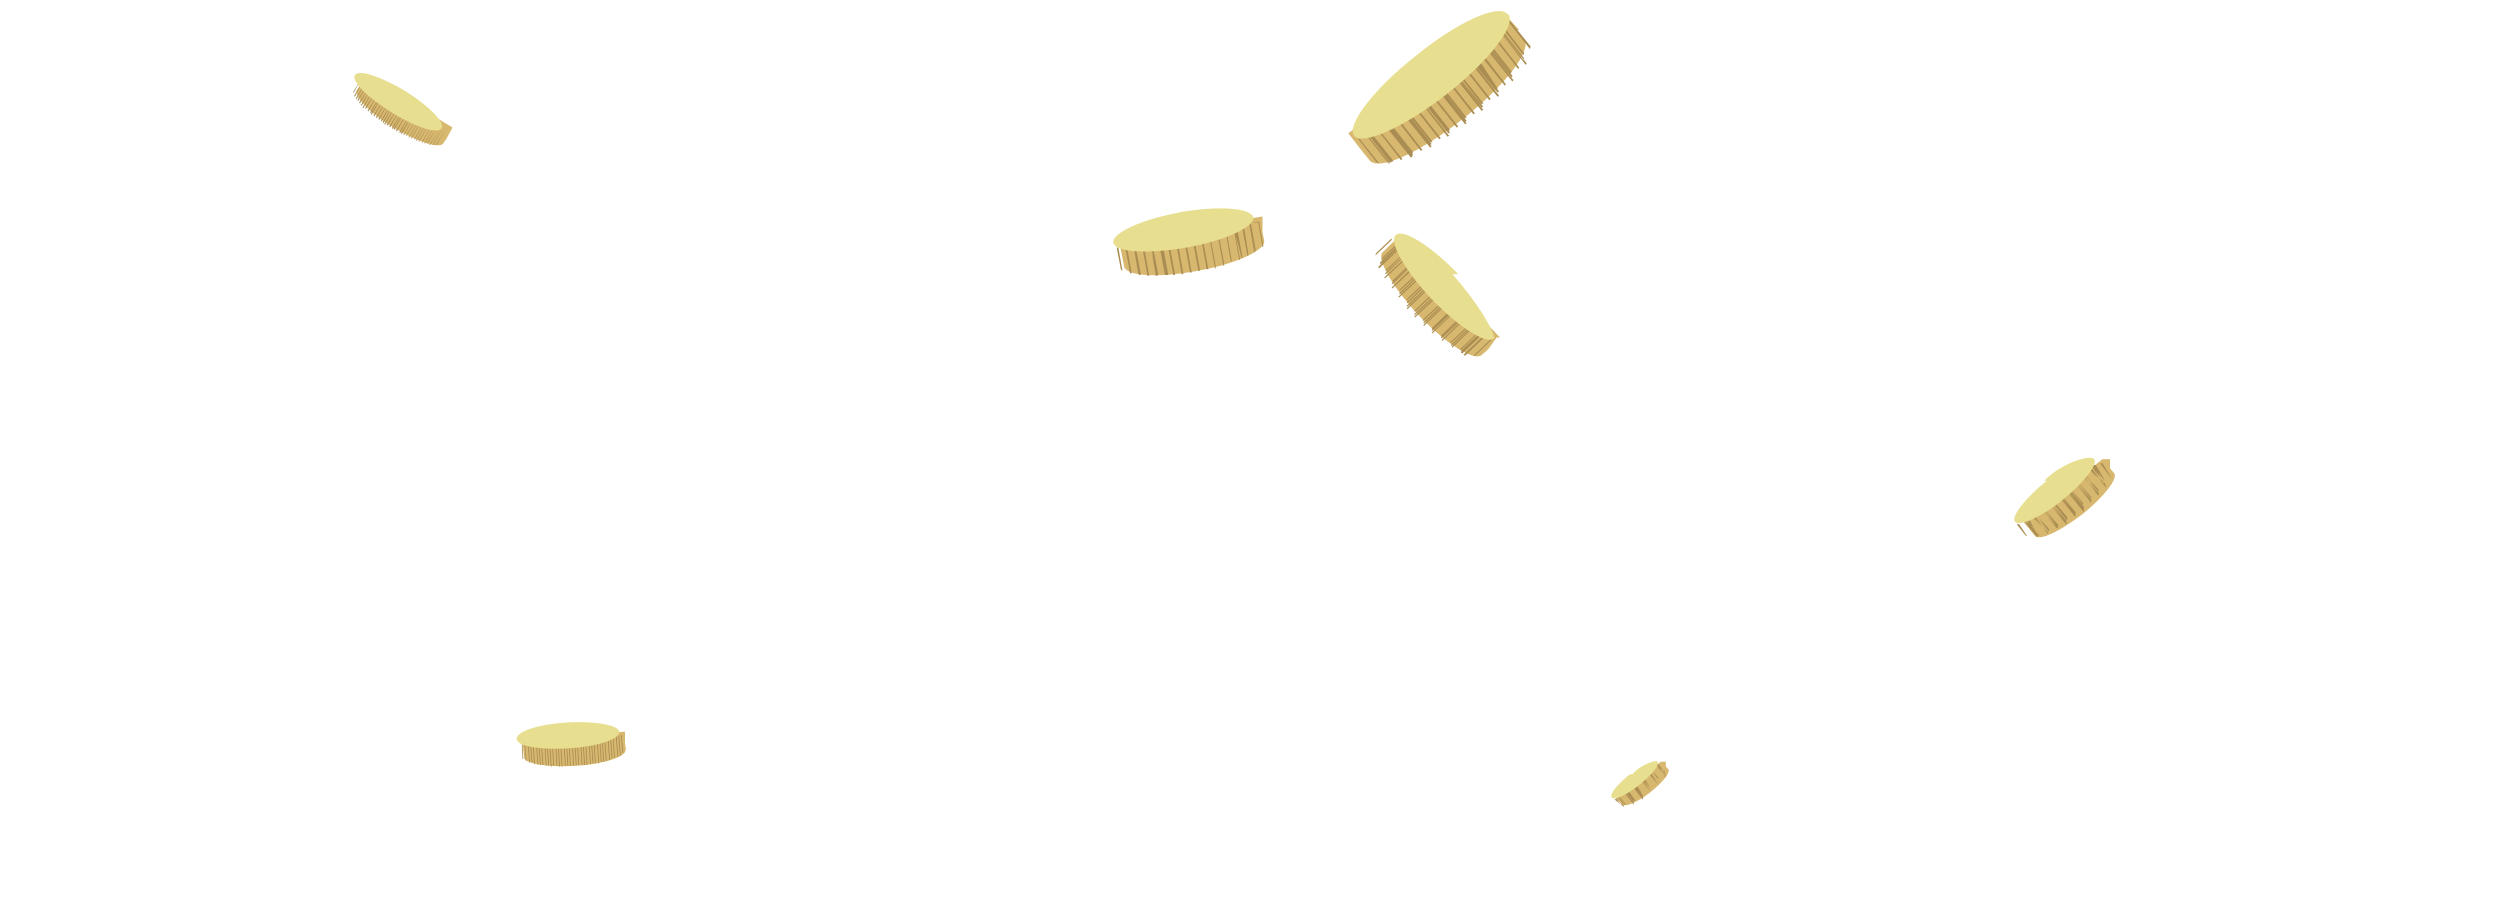
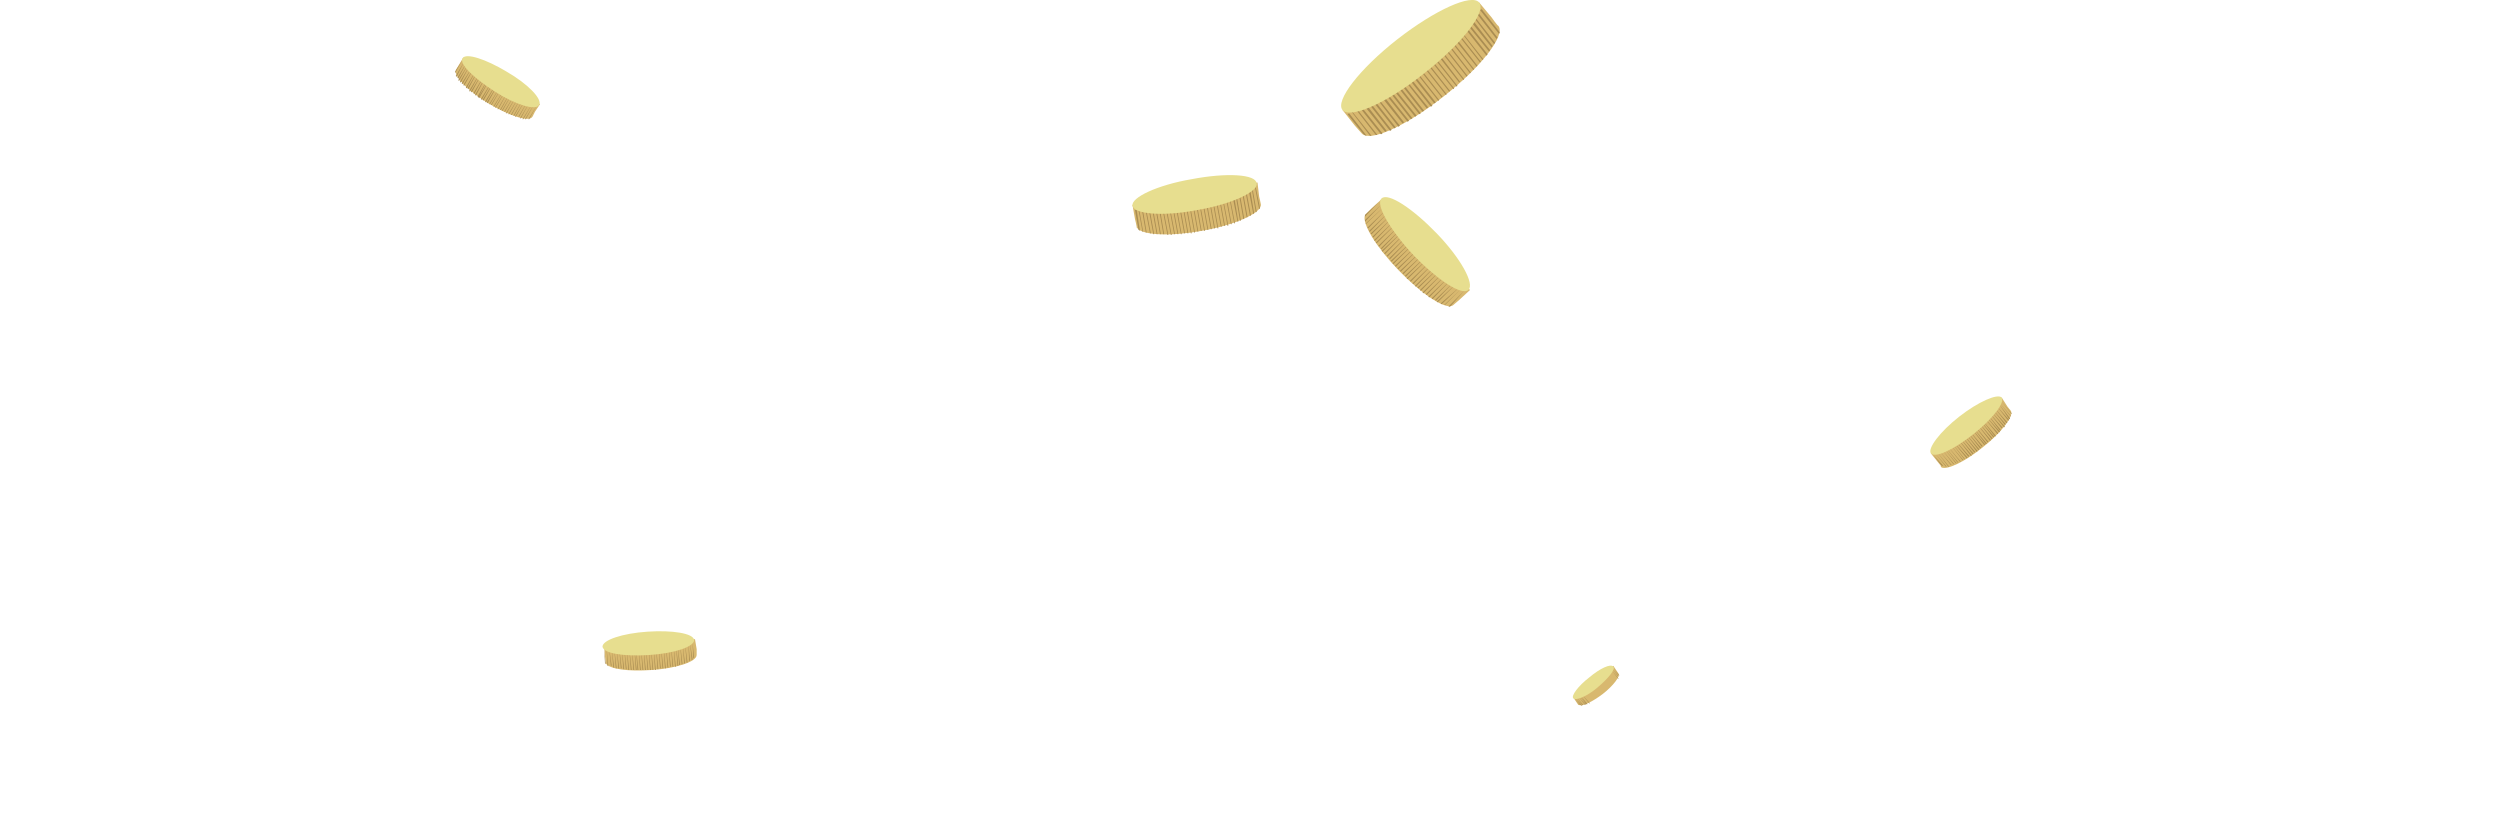
- <svg xmlns="http://www.w3.org/2000/svg" id="Euromillions" xml:space="preserve" viewBox="0 0 300 108.5" version="1.1" y="0px" x="0px" enable-background="new 0 0 300 108.5">
-   <path id="Coin_Edge" d="m182 3.6s0.8 1.1 0.9 1.1c1 1.3-2.3 5.6-7.4 9.6-4.7 3.7-9.3 5.9-10.8 5.2l-0.2-0.1-0.1-0.1-0.9-1.1-1.7-2.2 18.5-14.6 2 2.2zm-2 36.9l-11.8-12.4-1.5 1.4-0.7 0.7-0.1 0.1-0.1 0.1c-0.4 1.1 1.5 4.3 4.5 7.5 3.3 3.4 6.6 5.5 7.5 4.7l0.8-0.7 1-1.4zm-105 47.3l-12.3 0.9 0.1 1.4 0.1 0.7v0.1 0.1c0.4 0.7 3.1 1.1 6.2 0.9 3.4-0.2 6.1-1.1 6-2l-0.1-0.8v-1.3zm76.3-61.8l-17 3 0.4 2 0.2 1v0.1l0.1 0.1c0.7 1 4.4 1.1 8.7 0.3 4.6-0.8 8.2-2.5 8-3.6 0-0.1-0.2-1-0.2-1v-1.9zm101 29.1l-9.5 7.5 0.9 1.1 0.4 0.5 0.1 0.1 0.1 0.1c0.8 0.4 3.1-0.8 5.6-2.7 2.6-2.1 4.3-4.3 3.8-4.9l-0.5-0.6v-1.1zm-198-39.8l-10.4-6.3-0.7 1.2s-0.3 0.6-0.4 0.6v0.1 0.1c-0.1 0.8 1.8 2.7 4.4 4.3 2.9 1.7 5.5 2.6 6 1.9l0.4-0.6 0.7-1.3zm145 76.1l-5.4 4.3 0.5 0.6s0.2 0.3 0.3 0.3h0.1c0.4 0.2 1.8-0.4 3.2-1.5 1.5-1.2 2.5-2.4 2.2-2.8l-0.3-0.3v-0.6z" fill="#D8B86F" />
-   <path id="Coin_Ridges" d="m180 3.3l2.9 3.7c0 0.1-0.1 0.1-0.1 0.2l-3-3.8v-0.1zm0-0.3l2.8 3.6c0-0.1 0.1-0.1 0.1-0.2l-2.7-3.5v0.1zm1-0.4l2.6 3.3c0-0.1 0-0.2 0.1-0.3l-2.5-3.1-1 0.1zm-6 4.7l3.7 4.7c0.1 0 0.1-0.1 0.2-0.1l-3.7-4.7v0.1zm1-0.4l3.7 4.7c0.1 0 0.1-0.1 0.2-0.1l-3.7-4.7v0.1zm1-1.1l3.6 4.5c0-0.1 0.1-0.1 0.1-0.2l-3.5-4.5-1 0.2zm1-0.8l3.4 4.3c0-0.1 0.1-0.1 0.1-0.2l-3.4-4.3v0.2zm1-0.8l3.2 4.1c0-0.1 0.1-0.1 0.1-0.2l-3.2-4.1v0.2zm-1 1.2l3.5 4.4c0-0.1 0.1-0.1 0.1-0.2l-3.5-4.4v0.2zm0-0.8l3.3 4.2c0-0.1 0.1-0.1 0.1-0.2l-3.3-4.2v0.2zm2-0.8l3.1 4c0-0.1 0.1-0.1 0.1-0.2l-3.1-3.9v0.1zm-4 2.4l3.6 4.6c0-0.1 0.1-0.1 0.1-0.2l-3-4.6-1 0.2zm-2 1.5l3.8 4.8c0.1 0 0.1-0.1 0.2-0.1l-3.8-4.8v0.1zm2-1.2l3.7 4.6c0.1 0 0.1-0.1 0.2-0.1l-3.6-4.6v0.1zm-4 3.2l3.8 4.9c0.1 0 0.1-0.1 0.2-0.1l-3.8-4.9v0.1zm-4 3.1l3.6 4.6c0.1 0 0.1-0.1 0.2-0.1l-3.6-4.6v0.1zm-2 1.6l3.4 4.3c0.1 0 0.1-0.1 0.2-0.1l-3.4-4.3v0.1zm2-1.2l3.6 4.5c0.1 0 0.1-0.1 0.2-0.1l-3.6-4.6v0.2zm-2 1.6l3.3 4.1c0.1 0 0.1-0.1 0.2-0.1l-3.3-4.2v0.2zm1-1.2l3.5 4.5c0.1 0 0.1-0.1 0.2-0.1l-3.5-4.5 1 0.1zm-1 0.4l3.4 4.4c0.1 0 0.1-0.1 0.2-0.1l-3.5-4.4v0.1zm-1 1.2l3.1 4c0.1 0 0.1-0.1 0.2-0.1l-3.2-4v0.1zm-1 1.1l2.6 3.3h0.2l-2.7-3.4v0.1zm-1 0.4l2.2 2.8c0.1 0 0.2 0.1 0.3 0.1l-2.4-3v0.1zm1-0.8l2.8 3.6c0.1 0 0.1 0 0.2-0.1l-2.9-3.7v0.2zm0-0.3l3 3.8c0.1 0 0.1 0 0.2-0.1l-3.1-3.9v0.2zm6-4l3.7 4.8c0.1 0 0.1-0.1 0.2-0.1l-3.8-4.8v0.1zm2-2.3l3.8 4.9c0.1 0 0.1-0.1 0.2-0.1l-3.8-4.8zm0 0.8l3.8 4.8c0.1 0 0.1-0.1 0.2-0.1l-3.8-4.8v0.1zm1-1.2l3.8 4.8c0.1 0 0.1-0.1 0.2-0.1l-3.8-4.8v0.1zm1-0.4l3.8 4.8c0.1 0 0.1-0.1 0.2-0.1l-3.8-4.8v0.1zm-6 3.9l3.7 4.7c0.1 0 0.1-0.1 0.2-0.1l-3.7-4.7v0.1zm3-1.9l3.8 4.8c0.1 0 0.1-0.1 0.2-0.1l-3.8-4.8v0.1zm-1 0.4l3.8 4.8c0.1 0 0.1-0.1 0.2-0.1l-3.8-4.8v0.1zm4-2.8l3.8 4.8c0.1 0 0.1-0.1 0.2-0.1l-4-4.8v0.1zm-5 3.9l3.7 4.7c0.1 0 0.1-0.1 0.2-0.1l-3.7-4.7v0.1zm1-0.8l3.8 4.8c0.1 0 0.1-0.1 0.2-0.1l-3.8-4.8v0.1zm-20 15.6l0.6 3.4-0.1 0.1-0.6-3.5zl0.6 3.3 0.1-0.1-0.6-3.2zm1-0.1l0.5 3c0-0.1 0.1-0.1 0.1-0.2l-0.5-2.9-1 0.1zm-6 1l0.8 4.3h0.1l-0.8-4.3zm1-0.1l0.8 4.3h0.1l-0.8-4.3zm1-0.3l0.7 4.1s0.1 0 0.1-0.1l-0.7-4.1v0.1zm1-0.1l0.7 4s0.1 0 0.1-0.1l-0.7-3.9zm1-0.2l0.7 3.7s0.1 0 0.1-0.1l-0.7-3.7v0.1zm-2 0.3l0.7 4s0.1 0 0.1-0.1l-0.7-4v0.1zm1-0.2l1 3.9s0.1 0 0.1-0.1l-0.7-3.8zm1-0.2l0.7 3.6 0.1-0.1-0.6-3.6v0.1zm-3 0.5l0.8 4.2h0.1l-0.8-4.2zm-1 0.4l0.8 4.4h0.1l-0.8-4.3v-0.1zm1-0.3l0.8 4.2h0.1l-0.8-4.2zm-4 0.7l0.8 4.4h0.2l-0.8-4.4zm-3 0.6l0.8 4.2h0.2l-0.8-4.2zm-2 0.4l0.7 3.9h0.2l-0.7-3.9zm1-0.3l0.8 4.1h0.2l-0.8-4.2v0.1zm-2 0.3l0.7 3.8h0.2l-0.7-3.8zm2-0.2l0.7 4.1h0.2l-1-4.1zm-1 0.1l0.7 4h0.2l-0.7-4zm-1 0.2l0.7 3.6h0.2l-0.7-3.7v0.1zm-1 0.3l0.6 3c0.1 0 0.1 0 0.2 0.1l-0.6-3.1zm-1 0.1l0.5 2.6c0 0.1 0.1 0.1 0.2 0.2l-0.5-2.8zm1-0.2l0.6 3.3h0.2l-0.6-3.4v0.1zm1-0.1l0.6 3.5h0.2l-0.6-3.5zm4-0.8l0.8 4.3h0.2l-0.8-4.3zm3-0.5l0.8 4.4h0.2l-0.8-4.4zm-1 0.1l0.8 4.4h0.2l-0.8-4.4zm1-0.2l0.8 4.4h0.2l-0.8-4.4zm1-0.1l0.8 4.4h0.2l-0.8-4.4zm-5 0.8l1 4.3h0.2l-0.8-4.3zm3-0.4l0.8 4.4h0.2l-0.8-4.4zm-1 0.1l0.8 4.4h0.2l-0.8-4.4zm3-0.6l0.8 4.4h0.1l-0.8-4.4zm-4 0.9l0.8 4.3h0.2l-0.8-4.3zm1-0.2l0.8 4.4h0.2l-0.8-4.4zm37 11.5l-2.5 2.4s-0.1 0-0.2-0.1l2.5-2.4v0.1zm0 0.3l-2.4 2.3c0.1 0 0.1 0 0.2 0.1l2.3-2.2v-0.2zm1 0.3l-2.2 2.1h0.2l2.1-2v-0.1zm-4-4l-3.2 3 0.1 0.1 3.2-3v-0.1zm0 0.3l-3.2 3 0.1 0.1 3.1-3v-0.1zm1 1l-3 2.9 0.1 0.1 3-2.9v-0.1zm1 0.7l-2.9 2.8 0.1 0.1 2.9-2.8v-0.1zm1 0.7l-2.8 2.6 0.1 0.1 2.7-2.6v-0.1zm-1-1l-3 2.8 0.1 0.1 3-2.8v-0.1zm0 0.6l-2.8 2.7 0.1 0.1 2.8-2.7v-0.1zm1 0.7l-2.7 2.5 0.1 0.1 2.6-2.5v-0.1zm-2-2l-3.1 2.9 0.1 0.1 3.1-2.9v-0.1zm-1-1.3l-3.2 3.1 0.1 0.1 3.2-3v-0.2zm1 1l-3.1 3 0.1 0.1 3.1-3v-0.1zm-3-2.7l-3.3 3.1 0.1 0.1 3.3-3.1v-0.1zm-2-2.7l-3.1 2.9 0.1 0.1 3.1-2.9v-0.1zm-2-1.3l-2.9 2.7 0.1 0.1 2.9-2.7v-0.1zm1 1l-3 2.9 0.1 0.1 3.1-2.9v-0.1zm-1-1.4l-2.8 2.6 0.1 0.1 2.8-2.7zm1 1l-3 2.8 0.1 0.1 3-2.9zm0-0.3l-2.9 2.8 0.1 0.1 2.9-2.8v-0.1zm-1-1l-2.7 2.5s0 0.1 0.1 0.1l2.7-2.6zm-1-1l-2.2 2.1v0.2l2.3-2.2v-0.1zm-1-0.3l-1.9 1.8c0 0.1 0 0.2-0.1 0.3l2-1.9v-0.2zm1 0.6l-2.4 2.3c0 0.1 0 0.1 0.1 0.2l2.5-2.4v-0.1zm0 0.4l-2.6 2.4s0 0.1 0.1 0.2l2.6-2.5v-0.1zm4 3.3l-3.2 3 0.1 0.1 3.2-3v-0.1zm1 2l-3.3 3.1 0.1 0.1 3.3-3.1v-0.1zm0-0.7l-3.3 3.1 0.1 0.1 3.3-3.1v-0.1zm1 1.1l-3.3 3.1 0.1 0.1 3.3-3.1v-0.1zm0 0.3l-3.2 3.1 0.1 0.1 3.2-3.1v-0.1zm-3-3.4l-3.1 3 0.1 0.1 3.1-3v-0.1zm1 1.7l-3.2 3.1 0.1 0.1 3.2-3.1v-0.1zm0-0.3l-3.2 3.1 0.1 0.1 3.2-3.1v-0.1zm2 2.3l-3.2 3.1 0.1 0.1 3.2-3.1v-0.1zm-3-3.3l-3.2 3 0.1 0.1 3.2-3v-0.1zm1 0.6l-3.2 3.1 0.1 0.1 3.2-3.1v-0.1zm27 58.7l0.9 1.1v0.1l-1-1.2zm0-0.1l0.8 1v-0.1l-1-0.9zm0-0.1l0.8 1v-0.1l-1-0.9zm-2 1.4l1.1 1.4-1-1.4zm1-0.1l1.1 1.4-1-1.4zm0-0.4l1 1.3-1-1.3zm0-0.2l1 1.3-1-1.3zm0-0.2l1 1.2v-0.1l-1-1.1zm0 0.3l1 1.3-1-1.3zm0-0.2l1 1.2v-0.1l-1-1.1zm1-0.2l0.9 1.2v-0.1l-1-1.1zm-1 0.7l1.1 1.3-1-1.3zm-1 0.4l1.1 1.4-1-1.4zm1-0.3l1.1 1.4-1-1.4zm-2 0.9l1.1 1.4-1-1.4zm-1 0.9l1.1 1.4h0.1l-1-1.4zm0 0.5l1 1.3h0.1l-1-1.3zm0-0.4l1 1.3h0.1l-1-1.3zm-1 0.5l1 1.2h0.1l-1-1.2zm1-0.4l1 1.3h0.1l-1-1.3zm0 0.2l1 1.3h0.1l-1-1.3zm-1 0.3l0.9 1.2h0.1l-1-1.2zm0 0.4l0.8 1h0.1l-1-1zm0 0.1l0.6 0.8h0.1l-1-0.8zm0-0.3l0.8 1.1h0.1l-1-1.1zm0-0.1l0.9 1.1h0.1l-1-1.1zm2-1.1l1.1 1.4h0.1l-1-1.4zm1-0.7l1.1 1.4-1-1.4zm-1 0.2l1.1 1.4-1-1.4zm1-0.3l1.1 1.4-1-1.4zm0-0.2l1.1 1.4-1-1.4zm-2 1.2l1.1 1.4h0.1l-1-1.4zm1-0.6l1.1 1.4-1-1.4zm0 0.1l1.1 1.4h0.1l-1-1.4zm1-0.8l1.1 1.4-1-1.4zm-1 1.2l1.1 1.4h0.1l-1-1.4zm0-0.2l1.1 1.4h0.1l-1-1.4zm55-38.3l1.5 1.9s0 0.1-0.1 0.1l-1-2zm0-0.2l1.5 1.8v-0.1l-1-1.7zm1-0.2l1.3 1.7v-0.1l-1-1.6zm-4 2.5l1.9 2.4s0.1 0 0.1-0.1l-2-2.3zm1-0.2l1.9 2.4 0.1-0.1-2-2.3zm1-0.7l1.8 2.3s0-0.1 0.1-0.1l-2-2.2zm0-0.4l1.8 2.2s0-0.1 0.1-0.1l-2-2.1zm1-0.4l1.7 2.1s0-0.1 0.1-0.1l-2-2zm-1 0.6l1.8 2.3s0-0.1 0.1-0.1l-2-2.2zm0-0.4l1.7 2.2s0-0.1 0.1-0.1l-2-2.1zm1-0.4l1.6 2s0-0.1 0.1-0.1l-2-1.9zm-2 1.2l1.9 2.4 0.1-0.1-2-2.3zm-1 0.9l1.9 2.5s0.1 0 0.1-0.1l-2-2.4zm1-0.6l1.9 2.4 0.1-0.1-2-2.3zm-2 1.6l2 2.5s0.1 0 0.1-0.1l-2-2.4zm-2 1.6l1.9 2.4s0.1 0 0.1-0.1l-2-2.3zm-1 0.8l1.7 2.2h0.1l-2-2.2zm1-0.6l1.8 2.3s0.1 0 0.1-0.1l-2-2.2zm-1 0.8l1.7 2.1h0.1l-2-2.1zm0-0.6l1.8 2.3s0.1 0 0.1-0.1l-2-2.2zm0 0.2l1.8 2.2s0.1 0 0.1-0.1l-2-2.1zm-1 0.6l1.6 2.1h0.1l-2-2.1zm0 0.6l1.4 1.7h0.1l-1-1.7zm-1 0.2l1.1 1.4c0.1 0 0.1 0 0.2 0.1l-1-1.5zm1-0.4l1.5 1.9h0.1l-1-1.9zm0-0.2l1.6 2h0.1l-2-2zm3-2l1.9 2.5s0.1 0 0.1-0.1l-2-2.4zm1-1.2l2 2.5s0.1 0 0.1-0.1l-2-2.4zm0 0.4l2 2.5s0.1 0 0.1-0.1l-2-2.4zm1-0.6l2 2.5s0.1 0 0.1-0.1l-2-2.4zm0-0.2l2 2.5s0.1 0 0.1-0.1l-2-2.4zm-3 2l1.9 2.4s0.1 0 0.1-0.1l-2-2.3zm1-1l2 2.5s0.1 0 0.1-0.1l-2-2.4zm0 0.2l2 2.5s0.1 0 0.1-0.1l-2-2.4zm2-1.4l2 2.5s0.1 0 0.1-0.1l-2-2.4zm-2 2l1.9 2.4s0.1 0 0.1-0.1l-2-2.3zm0-0.4l1.9 2.5s0.1 0 0.1-0.1l-2-2.4zm-172 28.2l0.2 2.5s-0.1 0-0.1 0.1l-0.2-2.5 0.1-0.1zm0.2 0l0.2 2.4s0.1 0 0.1-0.1l-0.2-2.3h-0.1zm0.3-0.1l0.2 2.2 0.1-0.1-0.2-2.1h-0.1zm-3.9 0.3l0.2 3.2h0.1l-0.2-3.2h-0.1zm0.3 0l0.2 3.1h0.1l-0.2-3.1h-0.1zm1-0.1l0.2 3h0.1l-0.2-3h-0.1zm0.6 0l0.2 2.9h0.1l-0.2-2.9h-0.1zm0.7-0.1l0.2 2.7h0.1l-0.2-2.7h-0.1zm-1 0.1l0.2 3h0.1l-0.2-2.9-0.1-0.1zm0.7 0l0.2 2.8h0.1l-0.2-2.8h-0.1zm0.6-0.1l0.2 2.6h0.1l-0.2-2.6h-0.1zm-1.9 0.2l0.2 3.1h0.1l-0.2-3-0.1-0.1zm-1.4 0.1l0.2 3.2h0.1l-0.2-3.2h-0.1zm1-0.1l0.2 3.1h0.1l-0.2-3.1h-0.1zm-2.6 0.2l0.2 3.2h0.1l-0.2-3.2h-0.1zm-2.7 0.2l0.2 3.1h0.1l-0.2-3.1h-0.1zm-1.3 0.1l0.2 2.8h0.1l-0.2-2.8h-0.1zm1-0.1l0.2 3h0.1l-0.2-3h-0.1zm-1.3 0.1l0.2 2.8h0.1l-0.2-2.8h-0.1zm1-0.1l0.2 3h0.1l-0.2-3h-0.1zm-0.4 0l0.2 2.9h0.1l-0.2-2.9h-0.1zm-1 0.1l0.2 2.7h0.1l-0.2-2.7h-0.1zm-1 0.1l0.2 2.2s0.1 0 0.1 0.1l-0.2-2.3h-0.1zm-0.3 0l0.1 1.9c0 0.1 0.1 0.1 0.1 0.1l-0.1-2h-0.1zm0.7 0l0.2 2.4h0.1l-0.2-2.5-0.1 0.1zm0.3-0.1l0.2 2.5h0.1l-0.2-2.5h-0.1zm3.3-0.2l0.2 3.2h0.1l-0.2-3.2h-0.1zm2-0.2l0.2 3.2h0.1l-0.2-3.2h-0.1zm-0.7 0.1l0.2 3.2h0.1l-0.2-3.2h-0.1zm1-0.1l0.2 3.2h0.1l-0.2-3.2h-0.1zm0.4 0l0.2 3.2h0.1l-0.2-3.2h-0.1zm-3.4 0.2l0.2 3.1h0.1l-0.2-3.1h-0.1zm1.7-0.1l0.2 3.2h0.1l-0.2-3.2h-0.1zm-0.3 0l0.2 3.2h0.1l-0.2-3.2h-0.1zm2.3-0.1l0.2 3.2h0.1l-0.2-3.2h-0.1zm-3.3 0.2l0.2 3.1h0.1l-0.2-3.1h-0.1zm0.6 0l0.2 3.2h0.1l-0.2-3.2h-0.1zm-14.3-73.5l-1.3 2.1h-0.1l1.4-2.1zm0.2 0.1l-1.2 2h0.1l1.1-2zm0.3 0.2l-1.1 1.8h0.1l1-1.8zm-3.4-2.1l-1.6 2.7h0.1l1.5-2.7zm0.3 0.2l-1.6 2.6h0.1l1.5-2.6zm0.9 0.5l-1.5 2.5h0.1l1.4-2.5zm0.5 0.3l-1.5 2.5h0.1l1.4-2.5zm0.6 0.4l-1.4 2.3h0.1l1.3-2.3zm-0.9-0.5l-1.5 2.5h0.1l1.4-2.5zm0.6 0.3l-1.4 2.4h0.1l1.3-2.4zm0.6 0.3l-1.4 2.2h0.1l1.3-2.2zm-1.7-1l-1.6 2.6h0.1l1.5-2.6zm-1.1-0.7l-1.7 2.7s0.1 0 0.1 0.1l1.6-2.8zm0.8 0.6l-1.6 2.6h0.1l1.5-2.6zm-2.2-1.4l-1.7 2.7s0.1 0 0.1 0.1l1.6-2.8zm-2.3-1.4l-1.6 2.6s0.1 0 0.1 0.1l1.5-2.7zm-1.1-0.6l-1.5 2.4 0.1 0.1 1.4-2.5zm0.9 0.5l-1.5 2.5s0.1 0 0.1 0.1l1.4-2.6zm-1.2-0.7l-1.4 2.3 0.1 0.1 1.3-2.4zm0.9 0.5l-1.5 2.5s0.1 0 0.1 0.1l1.4-2.6zm-0.3-0.2l-1.5 2.4s0.1 0 0.1 0.1l1.4-2.5zm-0.8-0.5l-1.4 2.2s0 0.1 0.1 0.1l1.3-2.3zm-0.9-0.5l-1.1 1.9s0 0.1 0.1 0.1l1-2zm-0.2-0.2l-1 1.6v0.2l1-1.8zm0.5 0.4l-1.2 2s0 0.1 0.1 0.1l1.1-2.1zm0.3 0.1l-1.3 2.1s0 0.1 0.1 0.1l1.2-2.2zm2.8 1.7l-1.6 2.7s0.1 0 0.1 0.1l1.5-2.8zm1.7 1.1l-1.7 2.7s0.1 0 0.1 0.1l1.6-2.8zm-0.6-0.4l-1.7 2.7s0.1 0 0.1 0.1l1.6-2.8zm0.8 0.5l-1.7 2.7s0.1 0 0.1 0.1l1.6-2.8zm0.3 0.2l-1.7 2.7s0.1 0 0.1 0.1l1.6-2.8zm-2.8-1.7l-1.6 2.6s0.1 0 0.1 0.1l1.5-2.7zm1.4 0.9l-1.7 2.7s0.1 0 0.1 0.1l1.6-2.8zm-0.3-0.2l-1.6 2.7s0.1 0 0.1 0.1l1.5-2.8zm2 1.2l-1.6 2.7s0.1 0 0.1 0.1l1.5-2.8zm-2.8-1.7l-1.6 2.6s0.1 0 0.1 0.1l1.5-2.7zm0.6 0.3l-1.6 2.7s0.1 0 0.1 0.1l1.5-2.8z" fill="#AA8D52" />
-   <path id="Coin_Loight" d="m181 1.7c1 1.3-2.3 5.6-7.4 9.6s-10.1 6.2-11.1 5 2.3-5.6 7.4-9.6c5-4.1 10-6.3 11-5zm-6 31.2c-3.3-3.4-6.6-5.5-7.5-4.7s1.1 4.3 4.3 7.7c3.3 3.4 6.6 5.5 7.5 4.7 0-0.9-2-4.3-5-7.7zm-107 53.8c-3.4 0.2-6.1 1.1-6 2s2.9 1.3 6.3 1.1 6.1-1.1 6-2c-0.1-0.8-2.9-1.3-6.3-1.1zm73.6-61.2c-4.6 0.8-8.2 2.5-8 3.6 0.2 1.2 4.2 1.4 8.8 0.6s8.2-2.5 8-3.6-4-1.5-9-0.6zm104 32.2c-2.6 2.1-4.3 4.3-3.8 4.9s3.1-0.5 5.7-2.6 4.3-4.3 3.8-4.9-4 0.5-6 2.6zm-197-46.8c-2.9-1.7-5.5-2.6-6-1.9s1.5 2.7 4.4 4.5 5.5 2.6 6 1.9c0.4-0.7-1.5-2.7-4.4-4.5zm147 82c-1.5 1.2-2.5 2.4-2.2 2.8s1.8-0.3 3.3-1.5 2.5-2.4 2.2-2.8c0-0.3-2 0.3-3 1.5z" fill="#E7DE8F" />
+ <svg xmlns="http://www.w3.org/2000/svg" version="1.1" id="Layer_1" x="0px" y="0px" width="300px" height="100px" viewBox="0 0 300 100" enable-background="new 0 0 300 100" xml:space="preserve">
+   <path id="Coin_Edge" fill="#D8B86F" d="M179,2.1c0,0,0.7,1,0.8,1c0.9,1.1-2,4.9-6.6,8.5c-4.2,3.3-8.2,5.2-9.5,4.6l-0.2-0.1  c0,0-0.1-0.1-0.1-0.1c0,0-0.8-0.9-0.8-0.9l-1.5-1.9l16.4-12.9L179,2.1z M176.4,34.8l-10.5-11l-1.3,1.2c0,0-0.6,0.6-0.6,0.6  c0,0,0,0-0.1,0.1l-0.1,0.1c-0.4,1,1.3,3.8,4,6.6c2.9,3,5.8,4.9,6.6,4.2c0,0,0.7-0.6,0.7-0.6L176.4,34.8z M83.4,76.7l-10.9,0.8  l0.1,1.3c0,0,0.1,0.6,0.1,0.6c0,0,0,0,0,0.1l0,0.1c0.4,0.7,2.7,1,5.5,0.8c3-0.2,5.4-1,5.4-1.8c0,0,0-0.7,0-0.7L83.4,76.7z   M150.9,21.9l-15,2.7l0.3,1.7c0,0,0.2,0.8,0.2,0.9c0,0,0,0.1,0,0.1l0.1,0.1c0.6,0.8,3.9,1,7.7,0.3c4.1-0.7,7.3-2.2,7.1-3.2  c0-0.1-0.2-0.9-0.2-0.9L150.9,21.9z M240.2,47.7l-8.5,6.7l0.8,1c0,0,0.4,0.5,0.4,0.5c0,0,0,0,0,0.1l0.1,0.1c0.7,0.3,2.8-0.7,4.9-2.4  c2.3-1.8,3.8-3.8,3.4-4.4c0,0-0.4-0.5-0.4-0.5L240.2,47.7z M64.8,12.5l-9.2-5.6L55,7.9c0,0-0.3,0.5-0.3,0.5c0,0,0,0,0,0.1l0,0.1  c-0.1,0.7,1.6,2.4,3.9,3.8c2.5,1.5,4.9,2.3,5.3,1.6c0,0,0.3-0.6,0.3-0.6L64.8,12.5z M193.6,79.9l-4.8,3.8l0.4,0.6  c0,0,0.2,0.3,0.2,0.3c0,0,0,0,0,0l0.1,0c0.4,0.2,1.6-0.4,2.8-1.3c1.3-1,2.2-2.2,1.9-2.5c0,0-0.2-0.3-0.2-0.3L193.6,79.9z" />
+   <path id="Coin_Ridges" fill="#AA8D52" d="M176.8,1.8l2.6,3.3c0,0.1-0.1,0.1-0.1,0.2l-2.6-3.4L176.8,1.8z M177.1,1.5l2.5,3.2  c0-0.1,0.1-0.1,0.1-0.2l-2.4-3.1L177.1,1.5z M177.6,1.2l2.3,2.9c0-0.1,0-0.2,0.1-0.2l-2.2-2.8L177.6,1.2z M172.3,5.4l3.3,4.2  c0,0,0.1-0.1,0.1-0.1l-3.3-4.2L172.3,5.4z M172.7,5l3.3,4.2c0,0,0.1-0.1,0.1-0.1l-3.3-4.2L172.7,5z M174,4l3.2,4  c0,0,0.1-0.1,0.1-0.1l-3.1-4L174,4z M174.9,3.3l3,3.9c0,0,0.1-0.1,0.1-0.1l-3-3.8L174.9,3.3z M175.8,2.6l2.9,3.6  c0-0.1,0.1-0.1,0.1-0.2L176,2.5L175.8,2.6z M174.5,3.6l3.1,3.9c0,0,0.1-0.1,0.1-0.1l-3.1-3.9L174.5,3.6z M175.4,2.9l3,3.8  c0-0.1,0.1-0.1,0.1-0.2l-2.9-3.7L175.4,2.9z M176.2,2.2l2.8,3.5c0-0.1,0.1-0.1,0.1-0.2l-2.7-3.5L176.2,2.2z M173.6,4.3l3.2,4.1  c0,0,0.1-0.1,0.1-0.1l-3.2-4.1L173.6,4.3z M171.8,5.7l3.3,4.2c0,0,0.1-0.1,0.1-0.1L172,5.6L171.8,5.7z M173.2,4.7l3.2,4.1  c0,0,0.1-0.1,0.1-0.1l-3.2-4.1L173.2,4.7z M169.6,7.4l3.4,4.3c0,0,0.1-0.1,0.1-0.1l-3.4-4.3L169.6,7.4z M166.1,10.2l3.2,4.1  c0.1,0,0.1-0.1,0.2-0.1l-3.2-4.1L166.1,10.2z M164.3,11.6l3,3.8c0.1,0,0.1-0.1,0.2-0.1l-3-3.8L164.3,11.6z M165.7,10.6l3.2,4  c0.1,0,0.1-0.1,0.2-0.1l-3.2-4L165.7,10.6z M163.9,12l2.9,3.7c0.1,0,0.1-0.1,0.2-0.1l-2.9-3.7L163.9,12z M165.2,10.9l3.1,3.9  c0.1,0,0.1-0.1,0.2-0.1l-3.1-4L165.2,10.9z M164.8,11.3l3,3.9c0.1,0,0.1-0.1,0.2-0.1l-3.1-3.9L164.8,11.3z M163.4,12.3l2.8,3.5  c0.1,0,0.1,0,0.2-0.1l-2.8-3.6L163.4,12.3z M162.1,13.3l2.3,3c0.1,0,0.1,0,0.2,0l-2.4-3L162.1,13.3z M161.7,13.7l2,2.5l0,0  c0.1,0,0.2,0.1,0.3,0.1l-2.1-2.7L161.7,13.7z M162.6,13l2.5,3.2c0.1,0,0.1,0,0.2,0l-2.6-3.3L162.6,13z M163,12.7l2.7,3.4  c0.1,0,0.1,0,0.2-0.1l-2.7-3.4L163,12.7z M167.4,9.2l3.3,4.2c0.1,0,0.1-0.1,0.2-0.1l-3.3-4.2L167.4,9.2z M170.1,7.1l3.4,4.3  c0,0,0.1-0.1,0.1-0.1L170.2,7L170.1,7.1z M169.2,7.8l3.4,4.3c0,0,0.1-0.1,0.1-0.1l-3.4-4.3L169.2,7.8z M170.5,6.7l3.4,4.3  c0,0,0.1-0.1,0.1-0.1l-3.4-4.3L170.5,6.7z M171,6.4l3.4,4.3c0,0,0.1-0.1,0.1-0.1l-3.4-4.3L171,6.4z M166.5,9.9l3.3,4.1  c0.1,0,0.1-0.1,0.2-0.1l-3.3-4.1L166.5,9.9z M168.7,8.1l3.4,4.3c0.1,0,0.1-0.1,0.2-0.1L168.9,8L168.7,8.1z M168.3,8.5l3.4,4.3  c0.1,0,0.1-0.1,0.2-0.1l-3.4-4.3L168.3,8.5z M171.4,6.1l3.4,4.3c0,0,0.1-0.1,0.1-0.1l-3.4-4.3L171.4,6.1z M167,9.5l3.3,4.2  c0.1,0,0.1-0.1,0.2-0.1l-3.3-4.2L167,9.5z M167.9,8.8l3.3,4.2c0.1,0,0.1-0.1,0.2-0.1L168,8.7L167.9,8.8z M150,22.6l0.5,3  c0,0-0.1,0.1-0.1,0.1l-0.6-3.1L150,22.6z M150.2,22.6l0.5,2.9c0,0,0.1-0.1,0.1-0.1l-0.5-2.8L150.2,22.6z M150.6,22.5l0.5,2.6  c0,0,0.1-0.1,0.1-0.1l-0.5-2.5L150.6,22.5z M145.8,23.4l0.7,3.8c0,0,0.1,0,0.1,0l-0.7-3.8L145.8,23.4z M146.2,23.3l0.7,3.8  c0,0,0.1,0,0.1,0l-0.7-3.8L146.2,23.3z M147.4,23.1l0.7,3.7c0,0,0.1,0,0.1,0l-0.7-3.6L147.4,23.1z M148.2,23l0.6,3.5  c0,0,0.1,0,0.1-0.1l-0.6-3.5L148.2,23z M149,22.8l0.6,3.3c0,0,0.1,0,0.1-0.1l-0.6-3.3L149,22.8z M147.8,23l0.7,3.6c0,0,0.1,0,0.1,0  L148,23L147.8,23z M148.6,22.9l0.6,3.4c0,0,0.1,0,0.1-0.1l-0.6-3.4L148.6,22.9z M149.4,22.7l0.6,3.2c0,0,0.1,0,0.1-0.1l-0.6-3.2  L149.4,22.7z M147,23.2l0.7,3.7c0,0,0.1,0,0.1,0l-0.7-3.7L147,23.2z M145.4,23.5l0.7,3.9c0,0,0.1,0,0.1,0l-0.7-3.9L145.4,23.5z   M146.6,23.3l0.7,3.8c0,0,0.1,0,0.1,0l-0.7-3.7L146.6,23.3z M143.4,23.8l0.7,3.9c0,0,0.1,0,0.1,0l-0.7-3.9L143.4,23.8z M140.2,24.4  l0.7,3.7c0,0,0.1,0,0.1,0l-0.7-3.7L140.2,24.4z M138.6,24.7l0.6,3.4c0,0,0.1,0,0.1,0l-0.6-3.5L138.6,24.7z M139.8,24.5l0.7,3.7  c0,0,0.1,0,0.1,0l-0.7-3.7L139.8,24.5z M138.2,24.8l0.6,3.3c0,0,0.1,0,0.1,0l-0.6-3.4L138.2,24.8z M139.4,24.6l0.7,3.6  c0,0,0.1,0,0.1,0l-0.7-3.6L139.4,24.6z M139,24.6l0.6,3.5c0,0,0.1,0,0.1,0l-0.6-3.6L139,24.6z M137.8,24.9l0.6,3.2c0,0,0.1,0,0.1,0  l-0.6-3.3L137.8,24.9z M136.6,25.1l0.5,2.7c0,0,0.1,0,0.1,0.1l-0.5-2.8L136.6,25.1z M136.2,25.2l0.4,2.3l0,0c0,0.1,0.1,0.1,0.2,0.2  l-0.4-2.5L136.2,25.2z M137,25l0.5,2.9c0,0,0.1,0,0.1,0l-0.5-3L137,25z M137.4,24.9l0.6,3.1c0,0,0.1,0,0.1,0l-0.6-3.1L137.4,24.9z   M141.4,24.2l0.7,3.8c0,0,0.1,0,0.1,0l-0.7-3.9L141.4,24.2z M143.8,23.8l0.7,3.9c0,0,0.1,0,0.1,0l-0.7-3.9L143.8,23.8z M143,23.9  l0.7,3.9c0,0,0.1,0,0.1,0l-0.7-3.9L143,23.9z M144.2,23.7l0.7,3.9c0,0,0.1,0,0.1,0l-0.7-3.9L144.2,23.7z M144.6,23.6l0.7,3.9  c0,0,0.1,0,0.1,0l-0.7-3.9L144.6,23.6z M140.6,24.3l0.7,3.8c0,0,0.1,0,0.1,0l-0.7-3.8L140.6,24.3z M142.6,24l0.7,3.9  c0,0,0.1,0,0.1,0l-0.7-3.9L142.6,24z M142.2,24.1l0.7,3.9c0,0,0.1,0,0.1,0l-0.7-3.9L142.2,24.1z M145,23.5l0.7,3.9c0,0,0.1,0,0.1,0  l-0.7-3.9L145,23.5z M141,24.3l0.7,3.8c0,0,0.1,0,0.1,0l-0.7-3.8L141,24.3z M141.8,24.1l0.7,3.9c0,0,0.1,0,0.1,0l-0.7-3.9  L141.8,24.1z M175.2,34.4l-2.2,2.1c0,0-0.1,0-0.1-0.1L175.2,34.4L175.2,34.4z M175.4,34.6l-2.1,2c0,0,0.1,0,0.1,0L175.4,34.6  L175.4,34.6z M175.7,34.9l-1.9,1.9c0.1,0,0.1,0,0.2,0L175.7,34.9L175.7,34.9z M172.3,31.3l-2.8,2.7c0,0,0.1,0.1,0.1,0.1L172.3,31.3  L172.3,31.3z M172.6,31.6l-2.8,2.7c0,0,0.1,0.1,0.1,0.1L172.6,31.6L172.6,31.6z M173.4,32.5l-2.7,2.6c0,0,0.1,0.1,0.1,0.1  L173.4,32.5L173.4,32.5z M174,33.1l-2.6,2.5c0,0,0.1,0.1,0.1,0.1L174,33.1L174,33.1z M174.6,33.7l-2.4,2.3c0,0,0.1,0,0.1,0.1  L174.6,33.7L174.6,33.7z M173.7,32.8l-2.6,2.5c0,0,0.1,0.1,0.1,0.1L173.7,32.8L173.7,32.8z M174.3,33.4l-2.5,2.4  c0,0,0.1,0.1,0.1,0.1L174.3,33.4L174.3,33.4z M174.8,34l-2.4,2.2c0,0,0.1,0,0.1,0.1L174.8,34L174.8,34z M173.1,32.2l-2.7,2.6  c0,0,0.1,0.1,0.1,0.1L173.1,32.2L173.1,32.2z M172,31l-2.8,2.7c0,0,0.1,0.1,0.1,0.1L172,31L172,31z M172.9,31.9l-2.8,2.6  c0,0,0.1,0.1,0.1,0.1L172.9,31.9L172.9,31.9z M170.6,29.5l-2.9,2.7c0,0,0.1,0.1,0.1,0.1L170.6,29.5L170.6,29.5z M168.4,27.2  l-2.7,2.6c0,0,0.1,0.1,0.1,0.1L168.4,27.2L168.4,27.2z M167.2,26l-2.5,2.4c0,0,0,0.1,0.1,0.1L167.2,26L167.2,26z M168.1,26.9  l-2.7,2.6c0,0,0.1,0.1,0.1,0.1L168.1,26.9L168.1,26.9z M167,25.7l-2.5,2.3c0,0,0,0.1,0.1,0.1L167,25.7L167,25.7z M167.8,26.6  l-2.7,2.5c0,0,0.1,0.1,0.1,0.1L167.8,26.6L167.8,26.6z M167.5,26.3l-2.6,2.5c0,0,0,0.1,0.1,0.1L167.5,26.3L167.5,26.3z M166.7,25.4  l-2.4,2.3c0,0,0,0.1,0.1,0.1L166.7,25.4L166.7,25.4z M165.8,24.5l-2,1.9c0,0.1,0,0.1,0,0.2L165.8,24.5L165.8,24.5z M165.5,24.2  l-1.7,1.6l0,0c0,0.1,0,0.1,0,0.2L165.5,24.2L165.5,24.2z M166.1,24.8l-2.2,2c0,0,0,0.1,0,0.1L166.1,24.8L166.1,24.8z M166.4,25.1  l-2.3,2.2c0,0,0,0.1,0.1,0.1L166.4,25.1L166.4,25.1z M169.2,28l-2.8,2.7c0,0,0.1,0.1,0.1,0.1L169.2,28L169.2,28z M170.9,29.8  l-2.9,2.7c0,0,0.1,0.1,0.1,0.1L170.9,29.8L170.9,29.8z M170.3,29.2l-2.9,2.7c0,0,0.1,0.1,0.1,0.1L170.3,29.2L170.3,29.2z   M171.2,30.1l-2.9,2.7c0,0,0.1,0.1,0.1,0.1L171.2,30.1L171.2,30.1z M171.5,30.4l-2.9,2.7c0,0,0.1,0.1,0.1,0.1L171.5,30.4L171.5,30.4  z M168.6,27.5l-2.8,2.6c0,0,0.1,0.1,0.1,0.1L168.6,27.5L168.6,27.5z M170,28.9l-2.9,2.7c0,0,0.1,0.1,0.1,0.1L170,28.9L170,28.9z   M169.8,28.6l-2.9,2.7c0,0,0.1,0.1,0.1,0.1L169.8,28.6L169.8,28.6z M171.7,30.7l-2.9,2.7c0,0,0.1,0.1,0.1,0.1L171.7,30.7L171.7,30.7  z M168.9,27.7l-2.8,2.7c0,0,0.1,0.1,0.1,0.1L168.9,27.7L168.9,27.7z M169.5,28.3l-2.8,2.7c0,0,0.1,0.1,0.1,0.1L169.5,28.3  L169.5,28.3z M193.4,80.4l0.8,1c0,0,0,0,0,0.1L193.4,80.4L193.4,80.4z M193.5,80.3l0.7,0.9c0,0,0,0,0-0.1L193.5,80.3L193.5,80.3z   M193.6,80.2l0.7,0.9c0,0,0,0,0-0.1L193.6,80.2L193.6,80.2z M192.1,81.4l1,1.2c0,0,0,0,0,0L192.1,81.4L192.1,81.4z M192.2,81.3  l1,1.2c0,0,0,0,0,0L192.2,81.3L192.2,81.3z M192.6,81l0.9,1.2c0,0,0,0,0,0L192.6,81L192.6,81z M192.9,80.8l0.9,1.1c0,0,0,0,0,0  L192.9,80.8L192.9,80.8z M193.1,80.6l0.8,1.1c0,0,0,0,0,0L193.1,80.6L193.1,80.6z M192.7,80.9l0.9,1.2c0,0,0,0,0,0L192.7,80.9  L192.7,80.9z M193,80.7l0.9,1.1c0,0,0,0,0,0L193,80.7L193,80.7z M193.3,80.5l0.8,1c0,0,0,0,0,0L193.3,80.5L193.3,80.5z M192.5,81.1  l0.9,1.2c0,0,0,0,0,0L192.5,81.1L192.5,81.1z M192,81.5l1,1.2c0,0,0,0,0,0L192,81.5L192,81.5z M192.3,81.2l1,1.2c0,0,0,0,0,0  L192.3,81.2L192.3,81.2z M191.3,82l1,1.3c0,0,0,0,0,0L191.3,82L191.3,82z M190.3,82.9l0.9,1.2c0,0,0,0,0,0L190.3,82.9L190.3,82.9z   M189.8,83.3l0.9,1.1c0,0,0,0,0.1,0L189.8,83.3L189.8,83.3z M190.1,83l0.9,1.2c0,0,0,0,0,0L190.1,83L190.1,83z M189.6,83.4l0.8,1.1  c0,0,0,0,0.1,0L189.6,83.4L189.6,83.4z M190,83.1l0.9,1.2c0,0,0,0,0,0L190,83.1L190,83.1z M189.9,83.2l0.9,1.1c0,0,0,0,0,0  L189.9,83.2L189.9,83.2z M189.5,83.5l0.8,1c0,0,0,0,0.1,0L189.5,83.5L189.5,83.5z M189.1,83.8l0.7,0.9c0,0,0,0,0.1,0L189.1,83.8  L189.1,83.8z M189,83.9l0.6,0.7l0,0c0,0,0.1,0,0.1,0L189,83.9L189,83.9z M189.2,83.7l0.7,0.9c0,0,0,0,0.1,0L189.2,83.7L189.2,83.7z   M189.4,83.6l0.8,1c0,0,0,0,0.1,0L189.4,83.6L189.4,83.6z M190.7,82.5l1,1.2c0,0,0,0,0,0L190.7,82.5L190.7,82.5z M191.4,81.9l1,1.3  c0,0,0,0,0,0L191.4,81.9L191.4,81.9z M191.2,82.1l1,1.3c0,0,0,0,0,0L191.2,82.1L191.2,82.1z M191.6,81.8l1,1.3c0,0,0,0,0,0  L191.6,81.8L191.6,81.8z M191.7,81.7l1,1.3c0,0,0,0,0,0L191.7,81.7L191.7,81.7z M190.4,82.8l1,1.2c0,0,0,0,0,0L190.4,82.8  L190.4,82.8z M191.1,82.2l1,1.3c0,0,0,0,0,0L191.1,82.2L191.1,82.2z M190.9,82.3l1,1.3c0,0,0,0,0,0L190.9,82.3L190.9,82.3z   M191.8,81.6l1,1.3c0,0,0,0,0,0L191.8,81.6L191.8,81.6z M190.5,82.6l1,1.2c0,0,0,0,0,0L190.5,82.6L190.5,82.6z M190.8,82.4l1,1.2  c0,0,0,0,0,0L190.8,82.4L190.8,82.4z M239.9,48.5l1.3,1.7c0,0,0,0.1-0.1,0.1L239.9,48.5L239.9,48.5z M240,48.4l1.3,1.6  c0,0,0-0.1,0-0.1L240,48.4L240,48.4z M240.2,48.2l1.2,1.5c0,0,0-0.1,0-0.1L240.2,48.2L240.2,48.2z M237.5,50.3l1.7,2.2  c0,0,0,0,0.1-0.1L237.5,50.3L237.5,50.3z M237.7,50.2l1.7,2.2c0,0,0,0,0.1-0.1L237.7,50.2L237.7,50.2z M238.4,49.6l1.6,2.1  c0,0,0,0,0.1-0.1L238.4,49.6L238.4,49.6z M238.9,49.3l1.6,2c0,0,0-0.1,0.1-0.1L238.9,49.3L238.9,49.3z M239.3,48.9l1.5,1.9  c0,0,0-0.1,0.1-0.1L239.3,48.9L239.3,48.9z M238.6,49.4l1.6,2c0,0,0,0,0.1-0.1L238.6,49.4L238.6,49.4z M239.1,49.1l1.5,1.9  c0,0,0-0.1,0.1-0.1L239.1,49.1L239.1,49.1z M239.6,48.7l1.4,1.8c0,0,0-0.1,0.1-0.1L239.6,48.7L239.6,48.7z M238.2,49.8l1.7,2.1  c0,0,0,0,0.1-0.1L238.2,49.8L238.2,49.8z M237.3,50.5l1.7,2.2c0,0,0,0,0.1-0.1L237.3,50.5L237.3,50.5z M238,50l1.7,2.1  c0,0,0,0,0.1-0.1L238,50L238,50z M236.1,51.4l1.7,2.2c0,0,0.1,0,0.1-0.1L236.1,51.4L236.1,51.4z M234.3,52.9L236,55  c0,0,0.1,0,0.1-0.1L234.3,52.9L234.3,52.9z M233.4,53.6l1.5,1.9c0,0,0.1,0,0.1,0L233.4,53.6L233.4,53.6z M234.1,53l1.6,2.1  c0,0,0.1,0,0.1,0L234.1,53L234.1,53z M233.2,53.7l1.5,1.9c0,0,0.1,0,0.1,0L233.2,53.7L233.2,53.7z M233.9,53.2l1.6,2  c0,0,0.1,0,0.1,0L233.9,53.2L233.9,53.2z M233.6,53.4l1.6,2c0,0,0.1,0,0.1,0L233.6,53.4L233.6,53.4z M233,53.9l1.4,1.8  c0,0,0.1,0,0.1,0L233,53.9L233,53.9z M232.3,54.5l1.2,1.5c0,0,0.1,0,0.1,0L232.3,54.5L232.3,54.5z M232,54.6l1,1.3l0,0  c0,0,0.1,0,0.2,0L232,54.6L232,54.6z M232.5,54.3l1.3,1.7c0,0,0.1,0,0.1,0L232.5,54.3L232.5,54.3z M232.7,54.1l1.4,1.7  c0,0,0.1,0,0.1,0L232.7,54.1L232.7,54.1z M235,52.3l1.7,2.2c0,0,0.1,0,0.1-0.1L235,52.3L235,52.3z M236.4,51.2l1.7,2.2  c0,0,0.1,0,0.1-0.1L236.4,51.2L236.4,51.2z M235.9,51.6l1.7,2.2c0,0,0.1,0,0.1-0.1L235.9,51.6L235.9,51.6z M236.6,51.1l1.7,2.2  c0,0,0.1,0,0.1-0.1L236.6,51.1L236.6,51.1z M236.8,50.9l1.7,2.2c0,0,0,0,0.1-0.1L236.8,50.9L236.8,50.9z M234.5,52.7l1.7,2.1  c0,0,0.1,0,0.1-0.1L234.5,52.7L234.5,52.7z M235.7,51.8l1.7,2.2c0,0,0.1,0,0.1-0.1L235.7,51.8L235.7,51.8z M235.5,52l1.7,2.2  c0,0,0.1,0,0.1-0.1L235.5,52L235.5,52z M237.1,50.7l1.7,2.2c0,0,0,0,0.1-0.1L237.1,50.7L237.1,50.7z M234.8,52.5l1.7,2.2  c0,0,0.1,0,0.1-0.1L234.8,52.5L234.8,52.5z M235.2,52.1l1.7,2.2c0,0,0.1,0,0.1-0.1L235.2,52.1L235.2,52.1z M82.6,77.1l0.2,2.2  c0,0-0.1,0-0.1,0L82.6,77.1L82.6,77.1z M82.8,77.1l0.2,2.1c0,0,0.1,0,0.1-0.1L82.8,77.1L82.8,77.1z M83.1,77.1l0.1,1.9  c0,0,0.1-0.1,0.1-0.1L83.1,77.1L83.1,77.1z M79.6,77.4l0.2,2.8c0,0,0.1,0,0.1,0L79.6,77.4L79.6,77.4z M79.9,77.3l0.2,2.8  c0,0,0.1,0,0.1,0L79.9,77.3L79.9,77.3z M80.8,77.3L81,80c0,0,0.1,0,0.1,0L80.8,77.3L80.8,77.3z M81.3,77.2l0.2,2.6c0,0,0.1,0,0.1,0  L81.3,77.2L81.3,77.2z M81.9,77.2l0.2,2.4c0,0,0.1,0,0.1,0L81.9,77.2L81.9,77.2z M81.1,77.3l0.2,2.6c0,0,0.1,0,0.1,0L81.1,77.3  L81.1,77.3z M81.6,77.2l0.2,2.5c0,0,0.1,0,0.1,0L81.6,77.2L81.6,77.2z M82.2,77.2l0.2,2.3c0,0,0.1,0,0.1,0L82.2,77.2L82.2,77.2z   M80.5,77.3l0.2,2.7c0,0,0.1,0,0.1,0L80.5,77.3L80.5,77.3z M79.3,77.4l0.2,2.8c0,0,0.1,0,0.1,0L79.3,77.4L79.3,77.4z M80.2,77.3  l0.2,2.7c0,0,0.1,0,0.1,0L80.2,77.3L80.2,77.3z M77.8,77.5l0.2,2.9c0,0,0.1,0,0.1,0L77.8,77.5L77.8,77.5z M75.5,77.7l0.2,2.7  c0,0,0.1,0,0.1,0L75.5,77.7L75.5,77.7z M74.3,77.7l0.2,2.5c0,0,0.1,0,0.1,0L74.3,77.7L74.3,77.7z M75.2,77.7l0.2,2.7  c0,0,0.1,0,0.1,0L75.2,77.7L75.2,77.7z M74,77.8l0.2,2.4c0,0,0.1,0,0.1,0L74,77.8L74,77.8z M74.9,77.7l0.2,2.6c0,0,0.1,0,0.1,0  L74.9,77.7L74.9,77.7z M74.6,77.7l0.2,2.6c0,0,0.1,0,0.1,0L74.6,77.7L74.6,77.7z M73.7,77.8l0.2,2.4c0,0,0.1,0,0.1,0L73.7,77.8  L73.7,77.8z M72.8,77.9l0.1,2c0,0,0.1,0,0.1,0.1L72.8,77.9L72.8,77.9z M72.5,77.9l0.1,1.7l0,0c0,0,0.1,0.1,0.1,0.1L72.5,77.9  L72.5,77.9z M73.1,77.8l0.2,2.1c0,0,0.1,0,0.1,0L73.1,77.8L73.1,77.8z M73.4,77.8l0.2,2.3c0,0,0.1,0,0.1,0L73.4,77.8L73.4,77.8z   M76.3,77.6l0.2,2.8c0,0,0.1,0,0.1,0L76.3,77.6L76.3,77.6z M78.1,77.5l0.2,2.9c0,0,0.1,0,0.1,0L78.1,77.5L78.1,77.5z M77.5,77.5  l0.2,2.9c0,0,0.1,0,0.1,0L77.5,77.5L77.5,77.5z M78.4,77.5l0.2,2.9c0,0,0.1,0,0.1,0L78.4,77.5L78.4,77.5z M78.7,77.4l0.2,2.9  c0,0,0.1,0,0.1,0L78.7,77.4L78.7,77.4z M75.8,77.6l0.2,2.8c0,0,0.1,0,0.1,0L75.8,77.6L75.8,77.6z M77.2,77.5l0.2,2.9  c0,0,0.1,0,0.1,0L77.2,77.5L77.2,77.5z M76.9,77.6l0.2,2.8c0,0,0.1,0,0.1,0L76.9,77.6L76.9,77.6z M79,77.4l0.2,2.8c0,0,0.1,0,0.1,0  L79,77.4L79,77.4z M76.1,77.6l0.2,2.8c0,0,0.1,0,0.1,0L76.1,77.6L76.1,77.6z M76.6,77.6l0.2,2.8c0,0,0.1,0,0.1,0L76.6,77.6  L76.6,77.6z M63.9,12.4l-1.1,1.9c0,0-0.1,0-0.1,0L63.9,12.4L63.9,12.4z M64.1,12.5L63,14.3c0,0,0.1,0,0.1,0L64.1,12.5L64.1,12.5z   M64.4,12.7l-1,1.6c0,0,0.1,0,0.1,0L64.4,12.7L64.4,12.7z M61.4,10.8L60,13.2c0,0,0.1,0,0.1,0L61.4,10.8L61.4,10.8z M61.6,11  l-1.4,2.3c0,0,0.1,0,0.1,0L61.6,11L61.6,11z M62.4,11.4L61,13.7c0,0,0.1,0,0.1,0L62.4,11.4L62.4,11.4z M62.9,11.7l-1.3,2.2  c0,0,0.1,0,0.1,0L62.9,11.7L62.9,11.7z M63.4,12l-1.2,2c0,0,0.1,0,0.1,0L63.4,12L63.4,12z M62.6,11.6l-1.3,2.2c0,0,0.1,0,0.1,0  L62.6,11.6L62.6,11.6z M63.1,11.9L61.8,14c0,0,0.1,0,0.1,0L63.1,11.9L63.1,11.9z M63.6,12.2l-1.2,2c0,0,0.1,0,0.1,0L63.6,12.2  L63.6,12.2z M62.1,11.3l-1.4,2.3c0,0,0.1,0,0.1,0L62.1,11.3L62.1,11.3z M61.1,10.7l-1.4,2.4c0,0,0.1,0,0.1,0L61.1,10.7L61.1,10.7z   M61.9,11.1l-1.4,2.3c0,0,0.1,0,0.1,0L61.9,11.1L61.9,11.1z M59.9,9.9l-1.5,2.4c0,0,0.1,0,0.1,0.1L59.9,9.9L59.9,9.9z M57.9,8.7  L56.5,11c0,0,0.1,0,0.1,0.1L57.9,8.7L57.9,8.7z M56.9,8.1l-1.3,2.1c0,0,0,0,0.1,0.1L56.9,8.1L56.9,8.1z M57.7,8.6l-1.4,2.3  c0,0,0,0,0.1,0.1L57.7,8.6L57.7,8.6z M56.7,8L55.4,10c0,0,0,0,0.1,0.1L56.7,8L56.7,8z M57.4,8.4l-1.3,2.2c0,0,0,0,0.1,0.1L57.4,8.4  L57.4,8.4z M57.2,8.3l-1.3,2.2c0,0,0,0,0.1,0.1L57.2,8.3L57.2,8.3z M56.4,7.8l-1.2,2c0,0,0,0.1,0.1,0.1L56.4,7.8L56.4,7.8z   M55.7,7.4l-1,1.7c0,0,0,0.1,0.1,0.1L55.7,7.4L55.7,7.4z M55.5,7.2l-0.9,1.4l0,0c0,0.1,0,0.1,0,0.2L55.5,7.2L55.5,7.2z M56,7.5  l-1.1,1.8c0,0,0,0.1,0.1,0.1L56,7.5L56,7.5z M56.2,7.7L55,9.6c0,0,0,0.1,0.1,0.1L56.2,7.7L56.2,7.7z M58.7,9.2l-1.4,2.4  c0,0,0.1,0,0.1,0.1L58.7,9.2L58.7,9.2z M60.2,10.1l-1.5,2.4c0,0,0.1,0,0.1,0L60.2,10.1L60.2,10.1z M59.7,9.8l-1.5,2.4  c0,0,0.1,0,0.1,0.1L59.7,9.8L59.7,9.8z M60.4,10.2l-1.5,2.4c0,0,0.1,0,0.1,0L60.4,10.2L60.4,10.2z M60.7,10.4l-1.5,2.4  c0,0,0.1,0,0.1,0L60.7,10.4L60.7,10.4z M58.2,8.9l-1.4,2.3c0,0,0.1,0,0.1,0.1L58.2,8.9L58.2,8.9z M59.4,9.6L57.9,12  c0,0,0.1,0,0.1,0.1L59.4,9.6L59.4,9.6z M59.2,9.5l-1.5,2.4c0,0,0.1,0,0.1,0.1L59.2,9.5L59.2,9.5z M60.9,10.5l-1.5,2.4  c0,0,0.1,0,0.1,0L60.9,10.5L60.9,10.5z M58.4,9L57,11.4c0,0,0.1,0,0.1,0.1L58.4,9L58.4,9z M58.9,9.3l-1.5,2.4c0,0,0.1,0,0.1,0.1  L58.9,9.3L58.9,9.3z" />
+   <path id="Coin_Loight" fill="#E7DE8F" d="M177.5,0.3c0.9,1.1-2,4.9-6.6,8.5c-4.5,3.6-8.9,5.5-9.8,4.4s2-4.9,6.6-8.5  C172.2,1.2,176.6-0.8,177.5,0.3z M172.4,28c-2.9-3-5.8-4.9-6.6-4.2c-0.8,0.7,1,3.8,3.8,6.8c2.9,3,5.8,4.9,6.6,4.2  C177,34.1,175.3,31,172.4,28z M77.7,75.8c-3,0.2-5.4,1-5.4,1.8c0.1,0.8,2.5,1.2,5.6,1s5.4-1,5.4-1.8C83.2,76,80.7,75.6,77.7,75.8z   M143,21.5c-4.1,0.7-7.3,2.2-7.1,3.2c0.2,1,3.7,1.3,7.8,0.5c4.1-0.7,7.3-2.2,7.1-3.2C150.7,20.9,147.2,20.7,143,21.5z M235.1,50  c-2.3,1.8-3.8,3.8-3.4,4.4c0.5,0.6,2.7-0.4,5.1-2.3s3.8-3.8,3.4-4.4C239.7,47.2,237.4,48.2,235.1,50z M60.8,8.6  c-2.5-1.5-4.9-2.3-5.3-1.6s1.4,2.4,3.9,4s4.9,2.3,5.3,1.6C65.1,11.9,63.4,10.1,60.8,8.6z M190.7,81.3c-1.3,1-2.2,2.2-1.9,2.5  c0.3,0.3,1.6-0.2,2.9-1.3s2.2-2.2,1.9-2.5C193.3,79.6,192,80.2,190.7,81.3z" />
</svg>
